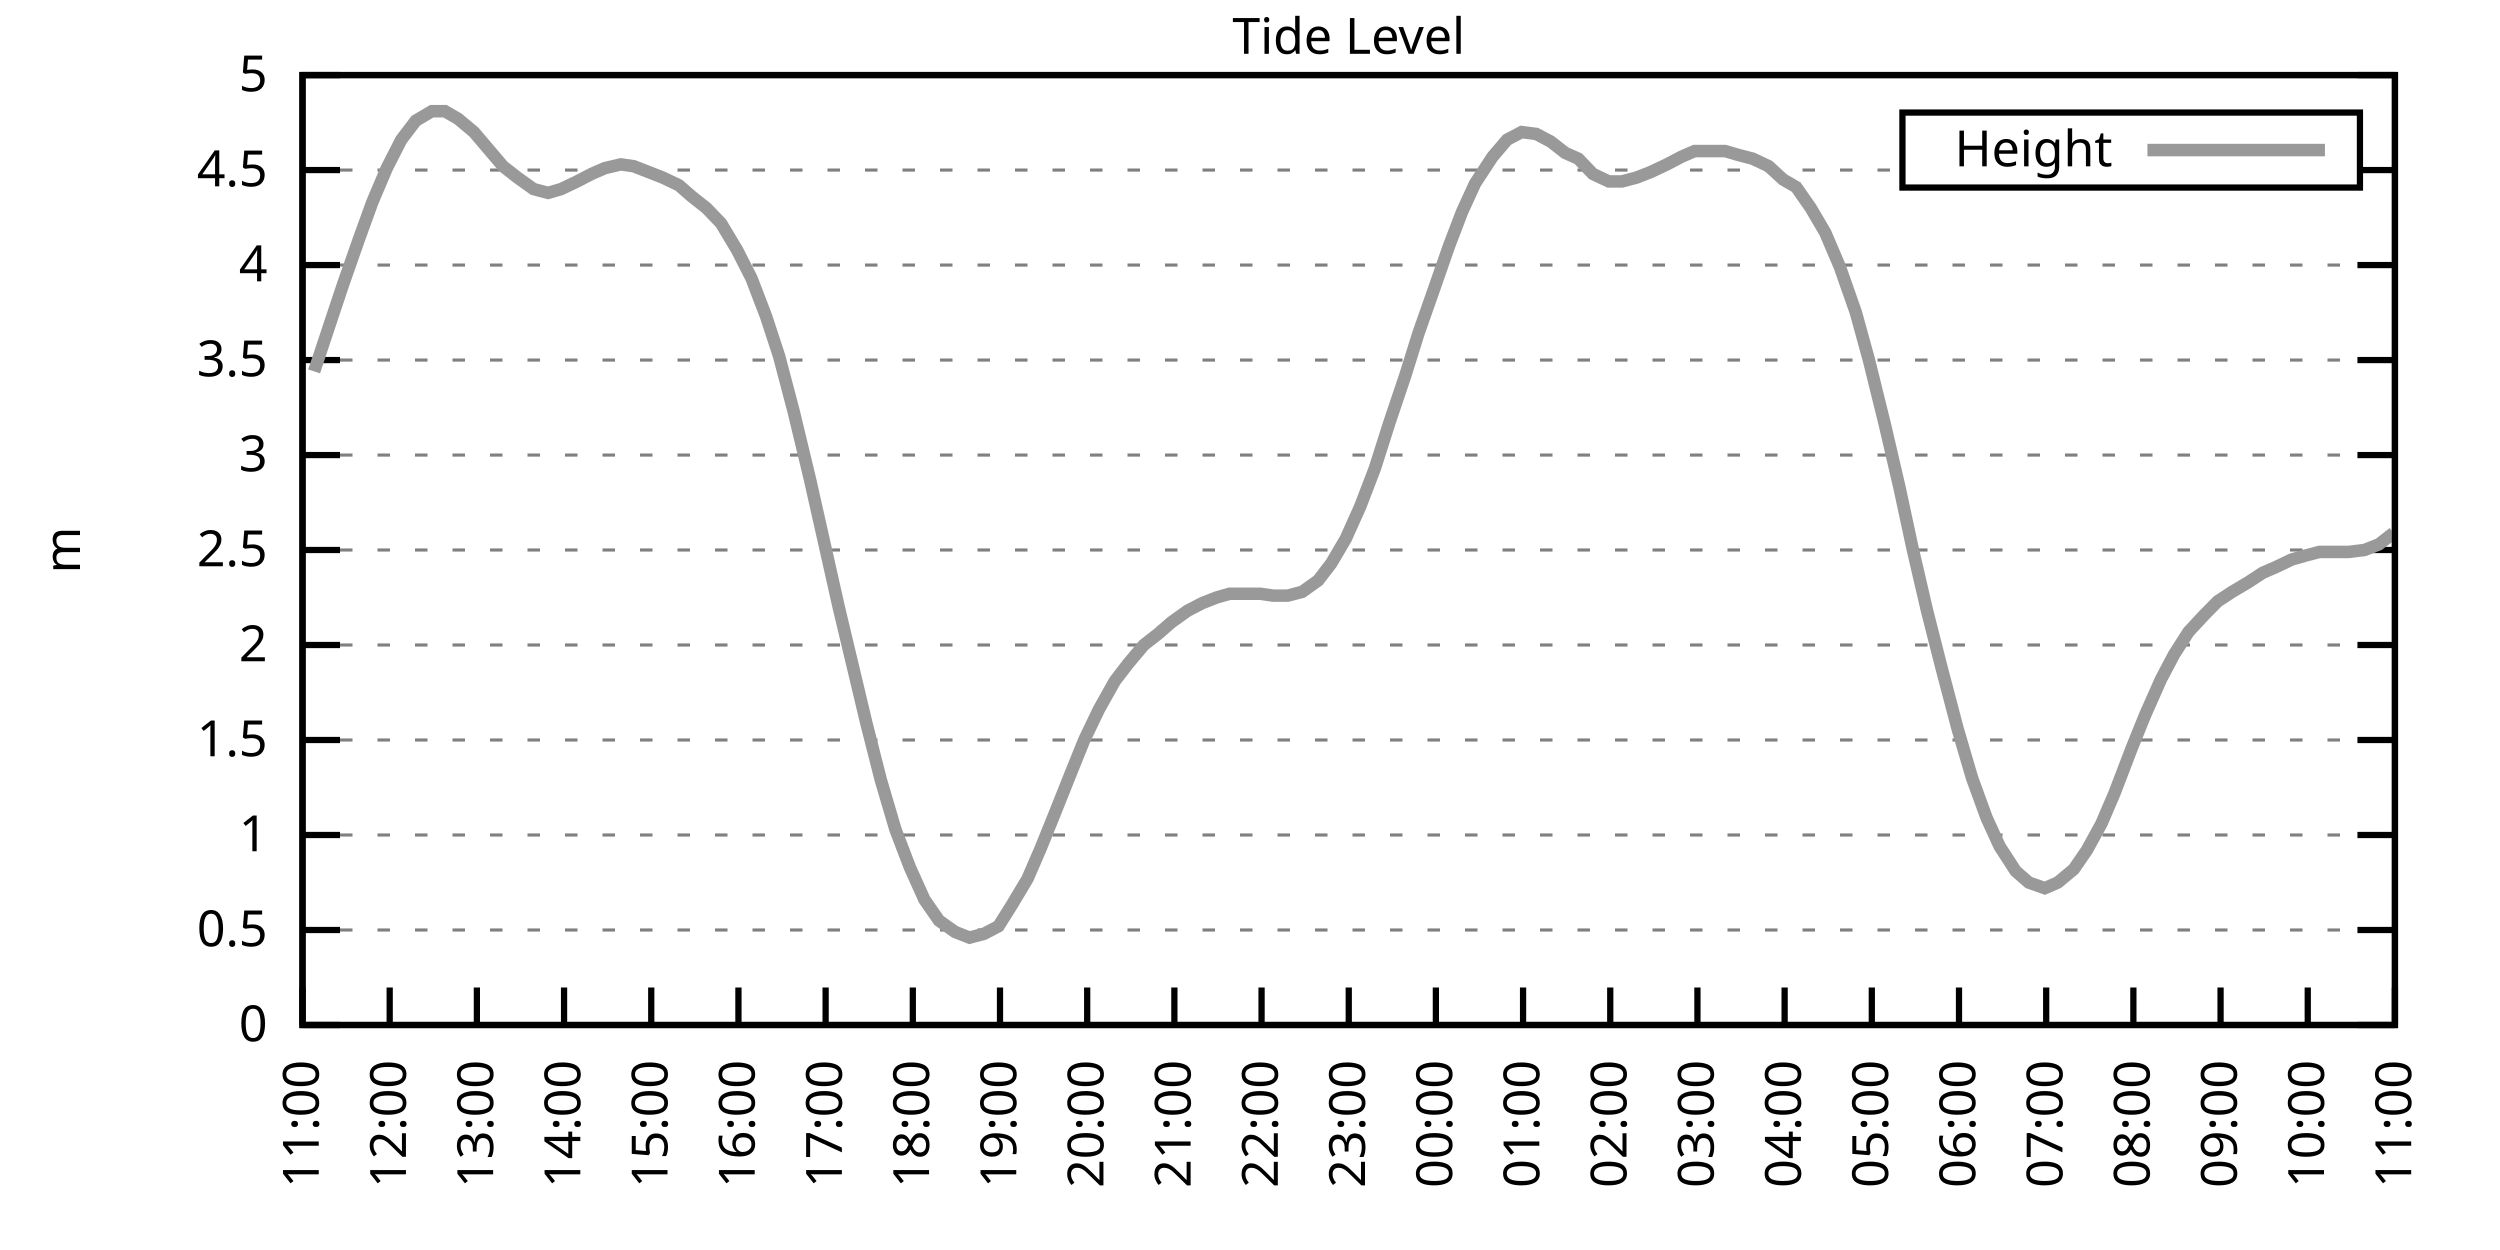
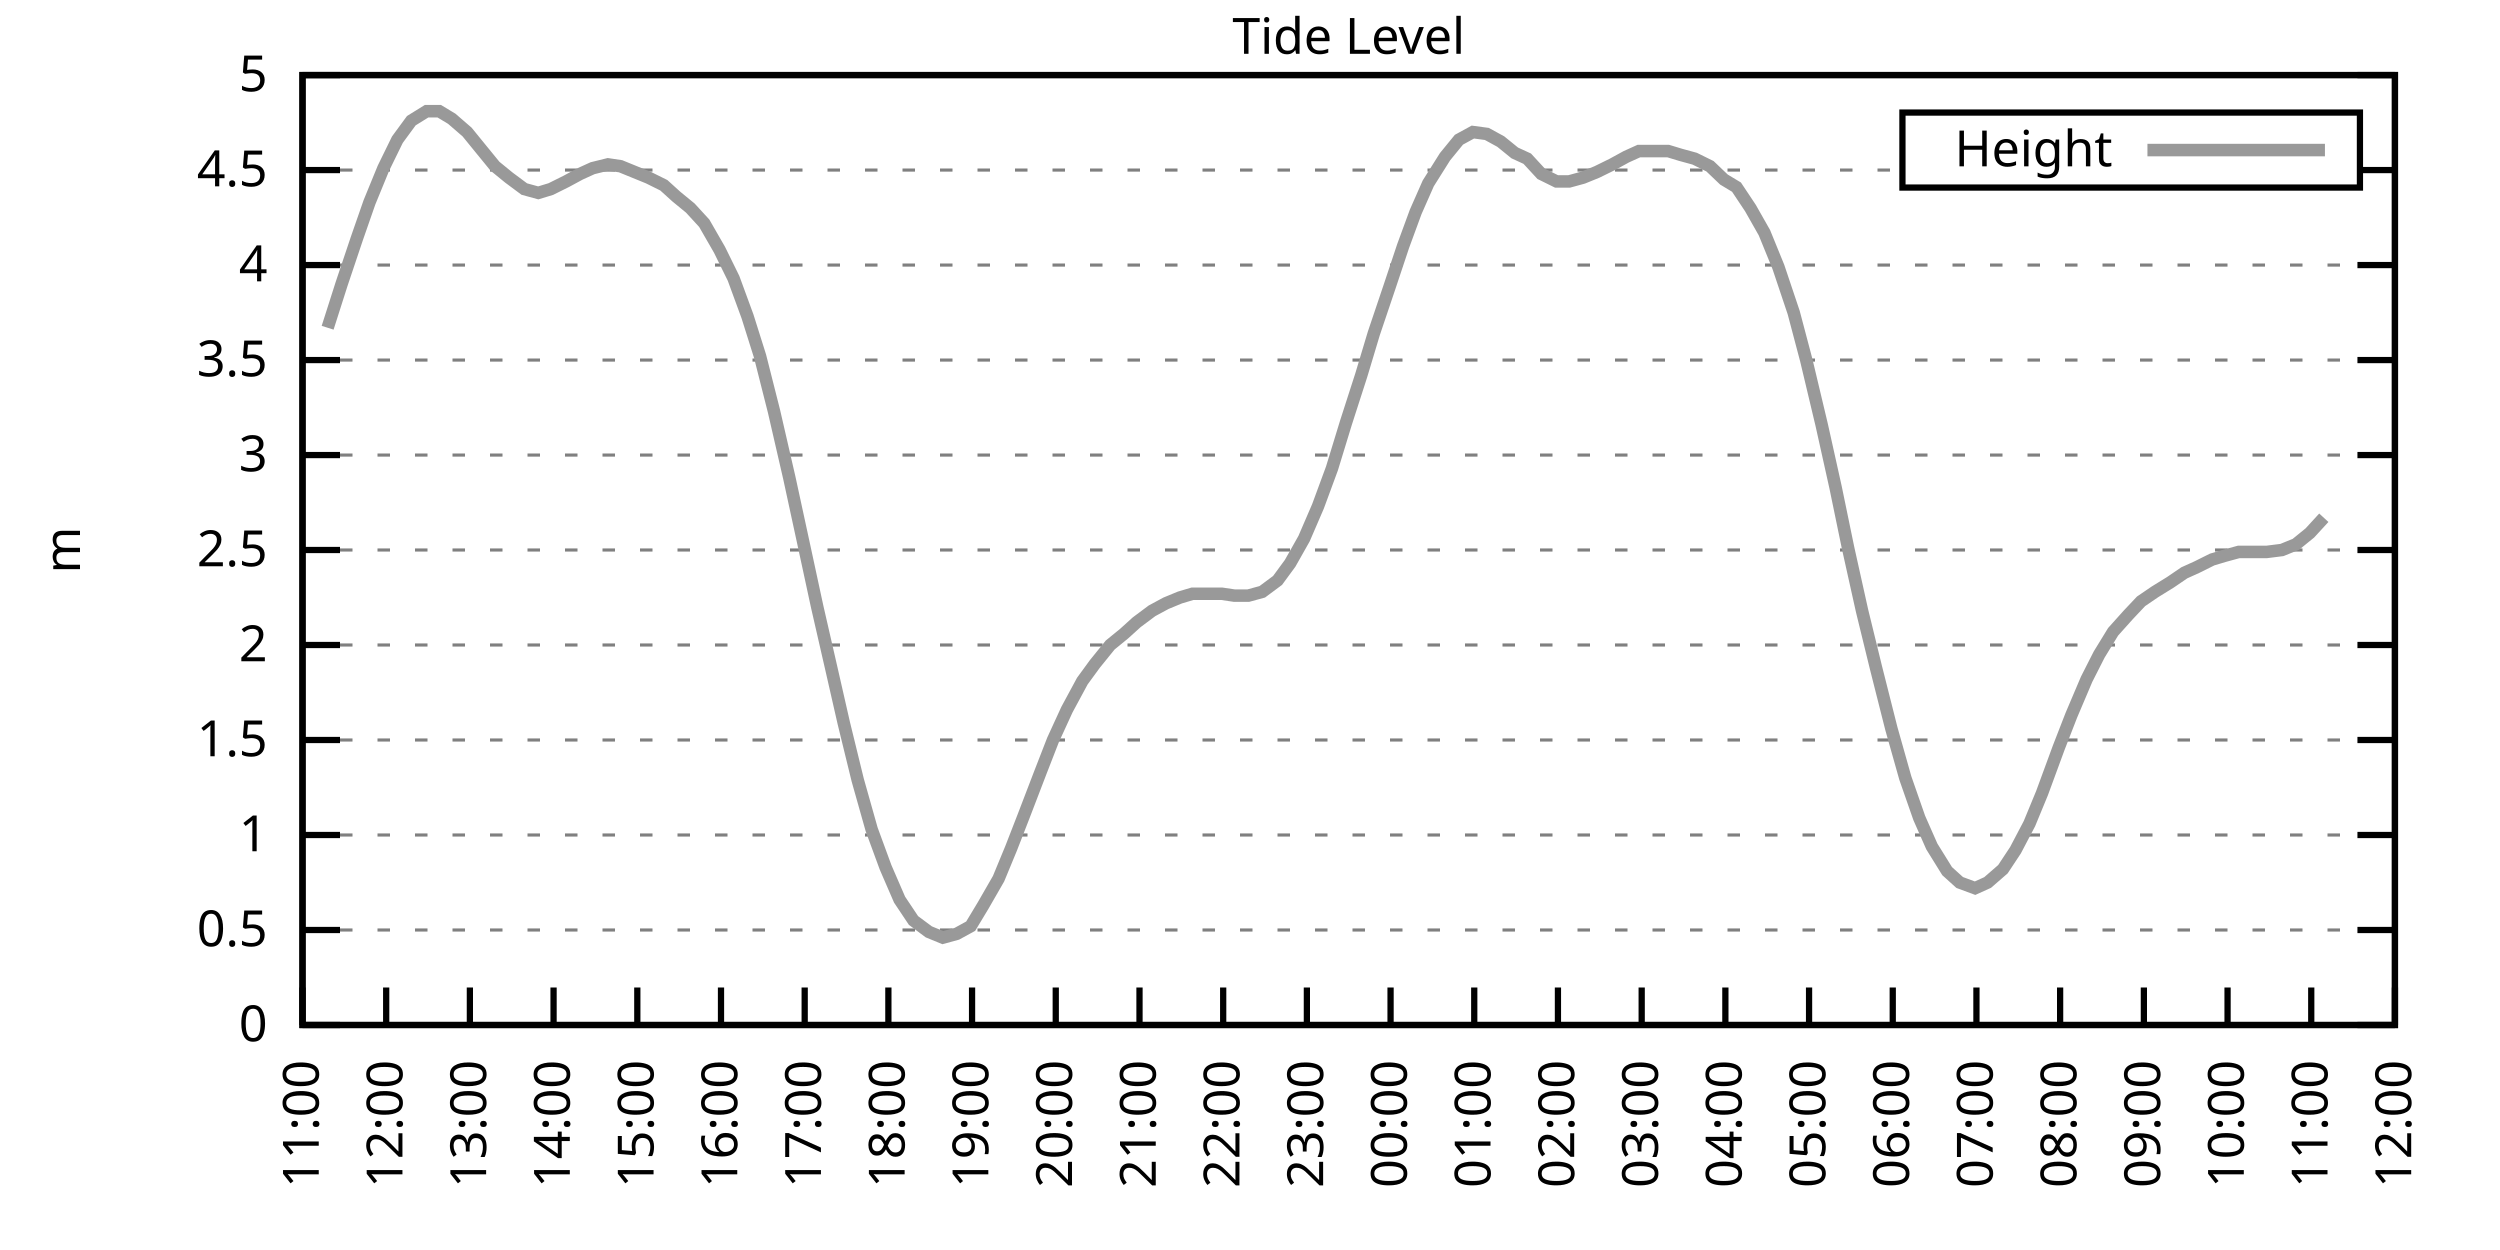
<svg xmlns="http://www.w3.org/2000/svg" xmlns:xlink="http://www.w3.org/1999/xlink" width="400" height="200" viewBox="0 0 400 200">
  <g id="gnuplot_canvas">
    <rect x="0" y="0" width="400" height="200" fill="none" />
    <defs>
      <circle id="gpDot" r="0.5" stroke-width="0.5" stroke="currentColor" />
      <path id="gpPt0" stroke-width="0.333" stroke="currentColor" d="M-1,0 h2 M0,-1 v2" />
      <path id="gpPt1" stroke-width="0.333" stroke="currentColor" d="M-1,-1 L1,1 M1,-1 L-1,1" />
      <path id="gpPt2" stroke-width="0.333" stroke="currentColor" d="M-1,0 L1,0 M0,-1 L0,1 M-1,-1 L1,1 M-1,1 L1,-1" />
      <rect id="gpPt3" stroke-width="0.333" stroke="currentColor" x="-1" y="-1" width="2" height="2" />
      <rect id="gpPt4" stroke-width="0.333" stroke="currentColor" fill="currentColor" x="-1" y="-1" width="2" height="2" />
      <circle id="gpPt5" stroke-width="0.333" stroke="currentColor" cx="0" cy="0" r="1" />
      <use xlink:href="#gpPt5" id="gpPt6" fill="currentColor" stroke="none" />
      <path id="gpPt7" stroke-width="0.333" stroke="currentColor" d="M0,-1.33 L-1.33,0.67 L1.33,0.67 z" />
      <use xlink:href="#gpPt7" id="gpPt8" fill="currentColor" stroke="none" />
      <use xlink:href="#gpPt7" id="gpPt9" stroke="currentColor" transform="rotate(180)" />
      <use xlink:href="#gpPt9" id="gpPt10" fill="currentColor" stroke="none" />
      <use xlink:href="#gpPt3" id="gpPt11" stroke="currentColor" transform="rotate(45)" />
      <use xlink:href="#gpPt11" id="gpPt12" fill="currentColor" stroke="none" />
      <path id="gpPt13" stroke-width="0.333" stroke="currentColor" d="M0,1.330 L1.265,0.411 L0.782,-1.067 L-0.782,-1.076 L-1.265,0.411 z" />
      <use xlink:href="#gpPt13" id="gpPt14" fill="currentColor" stroke="none" />
      <filter id="textbox" filterUnits="objectBoundingBox" x="0" y="0" height="1" width="1">
        <feFlood flood-color="white" flood-opacity="1" result="bgnd" />
        <feComposite in="SourceGraphic" in2="bgnd" operator="atop" />
      </filter>
      <filter id="greybox" filterUnits="objectBoundingBox" x="0" y="0" height="1" width="1">
        <feFlood flood-color="lightgrey" flood-opacity="1" result="grey" />
        <feComposite in="SourceGraphic" in2="grey" operator="atop" />
      </filter>
    </defs>
    <g fill="none" color="white" stroke="currentColor" stroke-width="1.00" stroke-linecap="butt" stroke-linejoin="miter">
</g>
    <g fill="none" color="black" stroke="currentColor" stroke-width="1.00" stroke-linecap="butt" stroke-linejoin="miter">
      <g stroke="none" shape-rendering="crispEdges">
        <polygon fill="rgb(255, 255, 255)" points="48.40,164.00 383.18,164.00 383.18,12.02 48.40,12.02 " />
      </g>
    </g>
    <g fill="none" color="black" stroke="currentColor" stroke-width="1.00" stroke-linecap="butt" stroke-linejoin="miter">
</g>
    <g fill="none" color="black" stroke="black" stroke-width="0.50" stroke-linecap="butt" stroke-linejoin="miter">
</g>
    <g fill="none" color="gray" stroke="currentColor" stroke-width="0.50" stroke-linecap="butt" stroke-linejoin="miter">
      <path stroke="gray" stroke-dasharray="2,4" class="gridline" d="M48.40,164.00 L383.19,164.00  " />
    </g>
    <g fill="none" color="gray" stroke="gray" stroke-width="1.00" stroke-linecap="butt" stroke-linejoin="miter">
</g>
    <g fill="none" color="black" stroke="currentColor" stroke-width="1.00" stroke-linecap="butt" stroke-linejoin="miter">
      <path stroke="black" d="M48.40,164.00 L54.40,164.00 M383.19,164.00 L377.19,164.00  " />
      <g transform="translate(42.80,166.60)" stroke="none" fill="black" font-family="Sans" font-size="8.00" text-anchor="end">
        <text>
          <tspan font-family="Sans"> 0</tspan>
        </text>
      </g>
    </g>
    <g fill="none" color="black" stroke="currentColor" stroke-width="1.00" stroke-linecap="butt" stroke-linejoin="miter">
</g>
    <g fill="none" color="black" stroke="black" stroke-width="0.50" stroke-linecap="butt" stroke-linejoin="miter">
</g>
    <g fill="none" color="gray" stroke="currentColor" stroke-width="0.50" stroke-linecap="butt" stroke-linejoin="miter">
      <path stroke="gray" stroke-dasharray="2,4" class="gridline" d="M48.40,148.80 L383.19,148.80  " />
    </g>
    <g fill="none" color="gray" stroke="gray" stroke-width="1.00" stroke-linecap="butt" stroke-linejoin="miter">
</g>
    <g fill="none" color="black" stroke="currentColor" stroke-width="1.00" stroke-linecap="butt" stroke-linejoin="miter">
      <path stroke="black" d="M48.40,148.80 L54.40,148.80 M383.19,148.80 L377.19,148.80  " />
      <g transform="translate(42.80,151.40)" stroke="none" fill="black" font-family="Sans" font-size="8.00" text-anchor="end">
        <text>
          <tspan font-family="Sans"> 0.5</tspan>
        </text>
      </g>
    </g>
    <g fill="none" color="black" stroke="currentColor" stroke-width="1.00" stroke-linecap="butt" stroke-linejoin="miter">
</g>
    <g fill="none" color="black" stroke="black" stroke-width="0.50" stroke-linecap="butt" stroke-linejoin="miter">
</g>
    <g fill="none" color="gray" stroke="currentColor" stroke-width="0.50" stroke-linecap="butt" stroke-linejoin="miter">
      <path stroke="gray" stroke-dasharray="2,4" class="gridline" d="M48.40,133.60 L383.19,133.60  " />
    </g>
    <g fill="none" color="gray" stroke="gray" stroke-width="1.00" stroke-linecap="butt" stroke-linejoin="miter">
</g>
    <g fill="none" color="black" stroke="currentColor" stroke-width="1.00" stroke-linecap="butt" stroke-linejoin="miter">
      <path stroke="black" d="M48.40,133.60 L54.40,133.60 M383.19,133.60 L377.19,133.60  " />
      <g transform="translate(42.80,136.20)" stroke="none" fill="black" font-family="Sans" font-size="8.00" text-anchor="end">
        <text>
          <tspan font-family="Sans"> 1</tspan>
        </text>
      </g>
    </g>
    <g fill="none" color="black" stroke="currentColor" stroke-width="1.00" stroke-linecap="butt" stroke-linejoin="miter">
</g>
    <g fill="none" color="black" stroke="black" stroke-width="0.50" stroke-linecap="butt" stroke-linejoin="miter">
</g>
    <g fill="none" color="gray" stroke="currentColor" stroke-width="0.50" stroke-linecap="butt" stroke-linejoin="miter">
      <path stroke="gray" stroke-dasharray="2,4" class="gridline" d="M48.40,118.40 L383.19,118.40  " />
    </g>
    <g fill="none" color="gray" stroke="gray" stroke-width="1.00" stroke-linecap="butt" stroke-linejoin="miter">
</g>
    <g fill="none" color="black" stroke="currentColor" stroke-width="1.00" stroke-linecap="butt" stroke-linejoin="miter">
      <path stroke="black" d="M48.40,118.40 L54.40,118.40 M383.19,118.40 L377.19,118.40  " />
      <g transform="translate(42.80,121.00)" stroke="none" fill="black" font-family="Sans" font-size="8.00" text-anchor="end">
        <text>
          <tspan font-family="Sans"> 1.5</tspan>
        </text>
      </g>
    </g>
    <g fill="none" color="black" stroke="currentColor" stroke-width="1.00" stroke-linecap="butt" stroke-linejoin="miter">
</g>
    <g fill="none" color="black" stroke="black" stroke-width="0.50" stroke-linecap="butt" stroke-linejoin="miter">
</g>
    <g fill="none" color="gray" stroke="currentColor" stroke-width="0.50" stroke-linecap="butt" stroke-linejoin="miter">
      <path stroke="gray" stroke-dasharray="2,4" class="gridline" d="M48.40,103.20 L383.19,103.20  " />
    </g>
    <g fill="none" color="gray" stroke="gray" stroke-width="1.00" stroke-linecap="butt" stroke-linejoin="miter">
</g>
    <g fill="none" color="black" stroke="currentColor" stroke-width="1.00" stroke-linecap="butt" stroke-linejoin="miter">
      <path stroke="black" d="M48.40,103.20 L54.40,103.20 M383.19,103.20 L377.19,103.20  " />
      <g transform="translate(42.80,105.80)" stroke="none" fill="black" font-family="Sans" font-size="8.00" text-anchor="end">
        <text>
          <tspan font-family="Sans"> 2</tspan>
        </text>
      </g>
    </g>
    <g fill="none" color="black" stroke="currentColor" stroke-width="1.00" stroke-linecap="butt" stroke-linejoin="miter">
</g>
    <g fill="none" color="black" stroke="black" stroke-width="0.50" stroke-linecap="butt" stroke-linejoin="miter">
</g>
    <g fill="none" color="gray" stroke="currentColor" stroke-width="0.50" stroke-linecap="butt" stroke-linejoin="miter">
      <path stroke="gray" stroke-dasharray="2,4" class="gridline" d="M48.40,88.00 L383.19,88.00  " />
    </g>
    <g fill="none" color="gray" stroke="gray" stroke-width="1.00" stroke-linecap="butt" stroke-linejoin="miter">
</g>
    <g fill="none" color="black" stroke="currentColor" stroke-width="1.00" stroke-linecap="butt" stroke-linejoin="miter">
      <path stroke="black" d="M48.40,88.00 L54.40,88.00 M383.19,88.00 L377.19,88.00  " />
      <g transform="translate(42.80,90.60)" stroke="none" fill="black" font-family="Sans" font-size="8.00" text-anchor="end">
        <text>
          <tspan font-family="Sans"> 2.5</tspan>
        </text>
      </g>
    </g>
    <g fill="none" color="black" stroke="currentColor" stroke-width="1.00" stroke-linecap="butt" stroke-linejoin="miter">
</g>
    <g fill="none" color="black" stroke="black" stroke-width="0.50" stroke-linecap="butt" stroke-linejoin="miter">
</g>
    <g fill="none" color="gray" stroke="currentColor" stroke-width="0.50" stroke-linecap="butt" stroke-linejoin="miter">
      <path stroke="gray" stroke-dasharray="2,4" class="gridline" d="M48.40,72.81 L383.19,72.81  " />
    </g>
    <g fill="none" color="gray" stroke="gray" stroke-width="1.00" stroke-linecap="butt" stroke-linejoin="miter">
</g>
    <g fill="none" color="black" stroke="currentColor" stroke-width="1.00" stroke-linecap="butt" stroke-linejoin="miter">
      <path stroke="black" d="M48.40,72.81 L54.40,72.81 M383.19,72.81 L377.19,72.81  " />
      <g transform="translate(42.80,75.41)" stroke="none" fill="black" font-family="Sans" font-size="8.00" text-anchor="end">
        <text>
          <tspan font-family="Sans"> 3</tspan>
        </text>
      </g>
    </g>
    <g fill="none" color="black" stroke="currentColor" stroke-width="1.00" stroke-linecap="butt" stroke-linejoin="miter">
</g>
    <g fill="none" color="black" stroke="black" stroke-width="0.50" stroke-linecap="butt" stroke-linejoin="miter">
</g>
    <g fill="none" color="gray" stroke="currentColor" stroke-width="0.50" stroke-linecap="butt" stroke-linejoin="miter">
      <path stroke="gray" stroke-dasharray="2,4" class="gridline" d="M48.40,57.61 L383.19,57.61  " />
    </g>
    <g fill="none" color="gray" stroke="gray" stroke-width="1.00" stroke-linecap="butt" stroke-linejoin="miter">
</g>
    <g fill="none" color="black" stroke="currentColor" stroke-width="1.00" stroke-linecap="butt" stroke-linejoin="miter">
      <path stroke="black" d="M48.40,57.61 L54.40,57.61 M383.19,57.61 L377.19,57.61  " />
      <g transform="translate(42.80,60.21)" stroke="none" fill="black" font-family="Sans" font-size="8.00" text-anchor="end">
        <text>
          <tspan font-family="Sans"> 3.5</tspan>
        </text>
      </g>
    </g>
    <g fill="none" color="black" stroke="currentColor" stroke-width="1.00" stroke-linecap="butt" stroke-linejoin="miter">
</g>
    <g fill="none" color="black" stroke="black" stroke-width="0.50" stroke-linecap="butt" stroke-linejoin="miter">
</g>
    <g fill="none" color="gray" stroke="currentColor" stroke-width="0.50" stroke-linecap="butt" stroke-linejoin="miter">
      <path stroke="gray" stroke-dasharray="2,4" class="gridline" d="M48.40,42.41 L383.19,42.41  " />
    </g>
    <g fill="none" color="gray" stroke="gray" stroke-width="1.00" stroke-linecap="butt" stroke-linejoin="miter">
</g>
    <g fill="none" color="black" stroke="currentColor" stroke-width="1.00" stroke-linecap="butt" stroke-linejoin="miter">
      <path stroke="black" d="M48.40,42.41 L54.40,42.41 M383.19,42.41 L377.19,42.41  " />
      <g transform="translate(42.80,45.01)" stroke="none" fill="black" font-family="Sans" font-size="8.00" text-anchor="end">
        <text>
          <tspan font-family="Sans"> 4</tspan>
        </text>
      </g>
    </g>
    <g fill="none" color="black" stroke="currentColor" stroke-width="1.00" stroke-linecap="butt" stroke-linejoin="miter">
</g>
    <g fill="none" color="black" stroke="black" stroke-width="0.50" stroke-linecap="butt" stroke-linejoin="miter">
</g>
    <g fill="none" color="gray" stroke="currentColor" stroke-width="0.50" stroke-linecap="butt" stroke-linejoin="miter">
      <path stroke="gray" stroke-dasharray="2,4" class="gridline" d="M48.40,27.21 L304.39,27.21 M377.59,27.21 L383.19,27.21  " />
    </g>
    <g fill="none" color="gray" stroke="gray" stroke-width="1.00" stroke-linecap="butt" stroke-linejoin="miter">
</g>
    <g fill="none" color="black" stroke="currentColor" stroke-width="1.00" stroke-linecap="butt" stroke-linejoin="miter">
      <path stroke="black" d="M48.40,27.21 L54.40,27.21 M383.19,27.21 L377.19,27.21  " />
      <g transform="translate(42.80,29.81)" stroke="none" fill="black" font-family="Sans" font-size="8.00" text-anchor="end">
        <text>
          <tspan font-family="Sans"> 4.5</tspan>
        </text>
      </g>
    </g>
    <g fill="none" color="black" stroke="currentColor" stroke-width="1.00" stroke-linecap="butt" stroke-linejoin="miter">
</g>
    <g fill="none" color="black" stroke="black" stroke-width="0.50" stroke-linecap="butt" stroke-linejoin="miter">
</g>
    <g fill="none" color="gray" stroke="currentColor" stroke-width="0.50" stroke-linecap="butt" stroke-linejoin="miter">
      <path stroke="gray" stroke-dasharray="2,4" class="gridline" d="M48.40,12.01 L383.19,12.01  " />
    </g>
    <g fill="none" color="gray" stroke="gray" stroke-width="1.00" stroke-linecap="butt" stroke-linejoin="miter">
</g>
    <g fill="none" color="black" stroke="currentColor" stroke-width="1.00" stroke-linecap="butt" stroke-linejoin="miter">
      <path stroke="black" d="M48.40,12.01 L54.40,12.01 M383.19,12.01 L377.19,12.01  " />
      <g transform="translate(42.80,14.61)" stroke="none" fill="black" font-family="Sans" font-size="8.00" text-anchor="end">
        <text>
          <tspan font-family="Sans"> 5</tspan>
        </text>
      </g>
    </g>
    <g fill="none" color="black" stroke="currentColor" stroke-width="1.00" stroke-linecap="butt" stroke-linejoin="miter">
      <path stroke="black" d="M48.40,164.00 L48.40,158.00  " />
      <g transform="translate(51.00,169.60) rotate(270.00)" stroke="none" fill="black" font-family="Sans" font-size="8.00" text-anchor="end">
        <text>
          <tspan font-family="Sans">11:00</tspan>
        </text>
      </g>
    </g>
    <g fill="none" color="black" stroke="currentColor" stroke-width="1.00" stroke-linecap="butt" stroke-linejoin="miter">
-       <path stroke="black" d="M62.35,164.00 L62.35,158.00  " />
-       <g transform="translate(64.95,169.60) rotate(270.00)" stroke="none" fill="black" font-family="Sans" font-size="8.00" text-anchor="end">
+       <path stroke="black" d="M61.79,164.00 L61.79,158.00  " />
+       <g transform="translate(64.39,169.60) rotate(270.00)" stroke="none" fill="black" font-family="Sans" font-size="8.00" text-anchor="end">
        <text>
          <tspan font-family="Sans">12:00</tspan>
        </text>
      </g>
    </g>
    <g fill="none" color="black" stroke="currentColor" stroke-width="1.00" stroke-linecap="butt" stroke-linejoin="miter">
-       <path stroke="black" d="M76.30,164.00 L76.30,158.00  " />
-       <g transform="translate(78.90,169.60) rotate(270.00)" stroke="none" fill="black" font-family="Sans" font-size="8.00" text-anchor="end">
+       <path stroke="black" d="M75.18,164.00 L75.18,158.00  " />
+       <g transform="translate(77.78,169.60) rotate(270.00)" stroke="none" fill="black" font-family="Sans" font-size="8.00" text-anchor="end">
        <text>
          <tspan font-family="Sans">13:00</tspan>
        </text>
      </g>
    </g>
    <g fill="none" color="black" stroke="currentColor" stroke-width="1.00" stroke-linecap="butt" stroke-linejoin="miter">
-       <path stroke="black" d="M90.25,164.00 L90.25,158.00  " />
-       <g transform="translate(92.85,169.60) rotate(270.00)" stroke="none" fill="black" font-family="Sans" font-size="8.00" text-anchor="end">
+       <path stroke="black" d="M88.57,164.00 L88.57,158.00  " />
+       <g transform="translate(91.17,169.60) rotate(270.00)" stroke="none" fill="black" font-family="Sans" font-size="8.00" text-anchor="end">
        <text>
          <tspan font-family="Sans">14:00</tspan>
        </text>
      </g>
    </g>
    <g fill="none" color="black" stroke="currentColor" stroke-width="1.00" stroke-linecap="butt" stroke-linejoin="miter">
-       <path stroke="black" d="M104.20,164.00 L104.20,158.00  " />
-       <g transform="translate(106.80,169.60) rotate(270.00)" stroke="none" fill="black" font-family="Sans" font-size="8.00" text-anchor="end">
+       <path stroke="black" d="M101.97,164.00 L101.97,158.00  " />
+       <g transform="translate(104.57,169.60) rotate(270.00)" stroke="none" fill="black" font-family="Sans" font-size="8.00" text-anchor="end">
        <text>
          <tspan font-family="Sans">15:00</tspan>
        </text>
      </g>
    </g>
    <g fill="none" color="black" stroke="currentColor" stroke-width="1.00" stroke-linecap="butt" stroke-linejoin="miter">
-       <path stroke="black" d="M118.15,164.00 L118.15,158.00  " />
-       <g transform="translate(120.75,169.60) rotate(270.00)" stroke="none" fill="black" font-family="Sans" font-size="8.00" text-anchor="end">
+       <path stroke="black" d="M115.36,164.00 L115.36,158.00  " />
+       <g transform="translate(117.96,169.60) rotate(270.00)" stroke="none" fill="black" font-family="Sans" font-size="8.00" text-anchor="end">
        <text>
          <tspan font-family="Sans">16:00</tspan>
        </text>
      </g>
    </g>
    <g fill="none" color="black" stroke="currentColor" stroke-width="1.00" stroke-linecap="butt" stroke-linejoin="miter">
-       <path stroke="black" d="M132.10,164.00 L132.10,158.00  " />
-       <g transform="translate(134.70,169.60) rotate(270.00)" stroke="none" fill="black" font-family="Sans" font-size="8.00" text-anchor="end">
+       <path stroke="black" d="M128.75,164.00 L128.75,158.00  " />
+       <g transform="translate(131.35,169.60) rotate(270.00)" stroke="none" fill="black" font-family="Sans" font-size="8.00" text-anchor="end">
        <text>
          <tspan font-family="Sans">17:00</tspan>
        </text>
      </g>
    </g>
    <g fill="none" color="black" stroke="currentColor" stroke-width="1.00" stroke-linecap="butt" stroke-linejoin="miter">
-       <path stroke="black" d="M146.05,164.00 L146.05,158.00  " />
-       <g transform="translate(148.65,169.60) rotate(270.00)" stroke="none" fill="black" font-family="Sans" font-size="8.00" text-anchor="end">
+       <path stroke="black" d="M142.14,164.00 L142.14,158.00  " />
+       <g transform="translate(144.74,169.60) rotate(270.00)" stroke="none" fill="black" font-family="Sans" font-size="8.00" text-anchor="end">
        <text>
          <tspan font-family="Sans">18:00</tspan>
        </text>
      </g>
    </g>
    <g fill="none" color="black" stroke="currentColor" stroke-width="1.00" stroke-linecap="butt" stroke-linejoin="miter">
-       <path stroke="black" d="M160.00,164.00 L160.00,158.00  " />
-       <g transform="translate(162.60,169.60) rotate(270.00)" stroke="none" fill="black" font-family="Sans" font-size="8.00" text-anchor="end">
+       <path stroke="black" d="M155.53,164.00 L155.53,158.00  " />
+       <g transform="translate(158.13,169.60) rotate(270.00)" stroke="none" fill="black" font-family="Sans" font-size="8.00" text-anchor="end">
        <text>
          <tspan font-family="Sans">19:00</tspan>
        </text>
      </g>
    </g>
    <g fill="none" color="black" stroke="currentColor" stroke-width="1.00" stroke-linecap="butt" stroke-linejoin="miter">
-       <path stroke="black" d="M173.95,164.00 L173.95,158.00  " />
-       <g transform="translate(176.55,169.60) rotate(270.00)" stroke="none" fill="black" font-family="Sans" font-size="8.00" text-anchor="end">
+       <path stroke="black" d="M168.92,164.00 L168.92,158.00  " />
+       <g transform="translate(171.52,169.60) rotate(270.00)" stroke="none" fill="black" font-family="Sans" font-size="8.00" text-anchor="end">
        <text>
          <tspan font-family="Sans">20:00</tspan>
        </text>
      </g>
    </g>
    <g fill="none" color="black" stroke="currentColor" stroke-width="1.00" stroke-linecap="butt" stroke-linejoin="miter">
-       <path stroke="black" d="M187.90,164.00 L187.90,158.00  " />
-       <g transform="translate(190.50,169.60) rotate(270.00)" stroke="none" fill="black" font-family="Sans" font-size="8.00" text-anchor="end">
+       <path stroke="black" d="M182.32,164.00 L182.32,158.00  " />
+       <g transform="translate(184.92,169.60) rotate(270.00)" stroke="none" fill="black" font-family="Sans" font-size="8.00" text-anchor="end">
        <text>
          <tspan font-family="Sans">21:00</tspan>
        </text>
      </g>
    </g>
    <g fill="none" color="black" stroke="currentColor" stroke-width="1.00" stroke-linecap="butt" stroke-linejoin="miter">
-       <path stroke="black" d="M201.85,164.00 L201.85,158.00  " />
-       <g transform="translate(204.45,169.60) rotate(270.00)" stroke="none" fill="black" font-family="Sans" font-size="8.00" text-anchor="end">
+       <path stroke="black" d="M195.71,164.00 L195.71,158.00  " />
+       <g transform="translate(198.31,169.60) rotate(270.00)" stroke="none" fill="black" font-family="Sans" font-size="8.00" text-anchor="end">
        <text>
          <tspan font-family="Sans">22:00</tspan>
        </text>
      </g>
    </g>
    <g fill="none" color="black" stroke="currentColor" stroke-width="1.00" stroke-linecap="butt" stroke-linejoin="miter">
-       <path stroke="black" d="M215.80,164.00 L215.80,158.00  " />
-       <g transform="translate(218.40,169.60) rotate(270.00)" stroke="none" fill="black" font-family="Sans" font-size="8.00" text-anchor="end">
+       <path stroke="black" d="M209.10,164.00 L209.10,158.00  " />
+       <g transform="translate(211.70,169.60) rotate(270.00)" stroke="none" fill="black" font-family="Sans" font-size="8.00" text-anchor="end">
        <text>
          <tspan font-family="Sans">23:00</tspan>
        </text>
      </g>
    </g>
    <g fill="none" color="black" stroke="currentColor" stroke-width="1.00" stroke-linecap="butt" stroke-linejoin="miter">
-       <path stroke="black" d="M229.74,164.00 L229.74,158.00  " />
-       <g transform="translate(232.34,169.60) rotate(270.00)" stroke="none" fill="black" font-family="Sans" font-size="8.00" text-anchor="end">
+       <path stroke="black" d="M222.49,164.00 L222.49,158.00  " />
+       <g transform="translate(225.09,169.60) rotate(270.00)" stroke="none" fill="black" font-family="Sans" font-size="8.00" text-anchor="end">
        <text>
          <tspan font-family="Sans">00:00</tspan>
        </text>
      </g>
    </g>
    <g fill="none" color="black" stroke="currentColor" stroke-width="1.00" stroke-linecap="butt" stroke-linejoin="miter">
-       <path stroke="black" d="M243.69,164.00 L243.69,158.00  " />
-       <g transform="translate(246.29,169.60) rotate(270.00)" stroke="none" fill="black" font-family="Sans" font-size="8.00" text-anchor="end">
+       <path stroke="black" d="M235.88,164.00 L235.88,158.00  " />
+       <g transform="translate(238.48,169.60) rotate(270.00)" stroke="none" fill="black" font-family="Sans" font-size="8.00" text-anchor="end">
        <text>
          <tspan font-family="Sans">01:00</tspan>
        </text>
      </g>
    </g>
    <g fill="none" color="black" stroke="currentColor" stroke-width="1.00" stroke-linecap="butt" stroke-linejoin="miter">
-       <path stroke="black" d="M257.64,164.00 L257.64,158.00  " />
-       <g transform="translate(260.24,169.60) rotate(270.00)" stroke="none" fill="black" font-family="Sans" font-size="8.00" text-anchor="end">
+       <path stroke="black" d="M249.27,164.00 L249.27,158.00  " />
+       <g transform="translate(251.87,169.60) rotate(270.00)" stroke="none" fill="black" font-family="Sans" font-size="8.00" text-anchor="end">
        <text>
          <tspan font-family="Sans">02:00</tspan>
        </text>
      </g>
    </g>
    <g fill="none" color="black" stroke="currentColor" stroke-width="1.00" stroke-linecap="butt" stroke-linejoin="miter">
-       <path stroke="black" d="M271.59,164.00 L271.59,158.00  " />
-       <g transform="translate(274.19,169.60) rotate(270.00)" stroke="none" fill="black" font-family="Sans" font-size="8.00" text-anchor="end">
+       <path stroke="black" d="M262.67,164.00 L262.67,158.00  " />
+       <g transform="translate(265.27,169.60) rotate(270.00)" stroke="none" fill="black" font-family="Sans" font-size="8.00" text-anchor="end">
        <text>
          <tspan font-family="Sans">03:00</tspan>
        </text>
      </g>
    </g>
    <g fill="none" color="black" stroke="currentColor" stroke-width="1.00" stroke-linecap="butt" stroke-linejoin="miter">
-       <path stroke="black" d="M285.54,164.00 L285.54,158.00  " />
-       <g transform="translate(288.14,169.60) rotate(270.00)" stroke="none" fill="black" font-family="Sans" font-size="8.00" text-anchor="end">
+       <path stroke="black" d="M276.06,164.00 L276.06,158.00  " />
+       <g transform="translate(278.66,169.60) rotate(270.00)" stroke="none" fill="black" font-family="Sans" font-size="8.00" text-anchor="end">
        <text>
          <tspan font-family="Sans">04:00</tspan>
        </text>
      </g>
    </g>
    <g fill="none" color="black" stroke="currentColor" stroke-width="1.00" stroke-linecap="butt" stroke-linejoin="miter">
-       <path stroke="black" d="M299.49,164.00 L299.49,158.00  " />
-       <g transform="translate(302.09,169.60) rotate(270.00)" stroke="none" fill="black" font-family="Sans" font-size="8.00" text-anchor="end">
+       <path stroke="black" d="M289.45,164.00 L289.45,158.00  " />
+       <g transform="translate(292.05,169.60) rotate(270.00)" stroke="none" fill="black" font-family="Sans" font-size="8.00" text-anchor="end">
        <text>
          <tspan font-family="Sans">05:00</tspan>
        </text>
      </g>
    </g>
    <g fill="none" color="black" stroke="currentColor" stroke-width="1.00" stroke-linecap="butt" stroke-linejoin="miter">
-       <path stroke="black" d="M313.44,164.00 L313.44,158.00  " />
-       <g transform="translate(316.04,169.60) rotate(270.00)" stroke="none" fill="black" font-family="Sans" font-size="8.00" text-anchor="end">
+       <path stroke="black" d="M302.84,164.00 L302.84,158.00  " />
+       <g transform="translate(305.44,169.60) rotate(270.00)" stroke="none" fill="black" font-family="Sans" font-size="8.00" text-anchor="end">
        <text>
          <tspan font-family="Sans">06:00</tspan>
        </text>
      </g>
    </g>
    <g fill="none" color="black" stroke="currentColor" stroke-width="1.00" stroke-linecap="butt" stroke-linejoin="miter">
-       <path stroke="black" d="M327.39,164.00 L327.39,158.00  " />
-       <g transform="translate(329.99,169.60) rotate(270.00)" stroke="none" fill="black" font-family="Sans" font-size="8.00" text-anchor="end">
+       <path stroke="black" d="M316.23,164.00 L316.23,158.00  " />
+       <g transform="translate(318.83,169.60) rotate(270.00)" stroke="none" fill="black" font-family="Sans" font-size="8.00" text-anchor="end">
        <text>
          <tspan font-family="Sans">07:00</tspan>
        </text>
      </g>
    </g>
    <g fill="none" color="black" stroke="currentColor" stroke-width="1.00" stroke-linecap="butt" stroke-linejoin="miter">
-       <path stroke="black" d="M341.34,164.00 L341.34,158.00  " />
-       <g transform="translate(343.94,169.60) rotate(270.00)" stroke="none" fill="black" font-family="Sans" font-size="8.00" text-anchor="end">
+       <path stroke="black" d="M329.62,164.00 L329.62,158.00  " />
+       <g transform="translate(332.22,169.60) rotate(270.00)" stroke="none" fill="black" font-family="Sans" font-size="8.00" text-anchor="end">
        <text>
          <tspan font-family="Sans">08:00</tspan>
        </text>
      </g>
    </g>
    <g fill="none" color="black" stroke="currentColor" stroke-width="1.00" stroke-linecap="butt" stroke-linejoin="miter">
-       <path stroke="black" d="M355.29,164.00 L355.29,158.00  " />
-       <g transform="translate(357.89,169.60) rotate(270.00)" stroke="none" fill="black" font-family="Sans" font-size="8.00" text-anchor="end">
+       <path stroke="black" d="M343.02,164.00 L343.02,158.00  " />
+       <g transform="translate(345.62,169.60) rotate(270.00)" stroke="none" fill="black" font-family="Sans" font-size="8.00" text-anchor="end">
        <text>
          <tspan font-family="Sans">09:00</tspan>
        </text>
      </g>
    </g>
    <g fill="none" color="black" stroke="currentColor" stroke-width="1.00" stroke-linecap="butt" stroke-linejoin="miter">
-       <path stroke="black" d="M369.24,164.00 L369.24,158.00  " />
-       <g transform="translate(371.84,169.60) rotate(270.00)" stroke="none" fill="black" font-family="Sans" font-size="8.00" text-anchor="end">
+       <path stroke="black" d="M356.41,164.00 L356.41,158.00  " />
+       <g transform="translate(359.01,169.60) rotate(270.00)" stroke="none" fill="black" font-family="Sans" font-size="8.00" text-anchor="end">
        <text>
          <tspan font-family="Sans">10:00</tspan>
+         </text>
+       </g>
+     </g>
+     <g fill="none" color="black" stroke="currentColor" stroke-width="1.00" stroke-linecap="butt" stroke-linejoin="miter">
+       <path stroke="black" d="M369.80,164.00 L369.80,158.00  " />
+       <g transform="translate(372.40,169.60) rotate(270.00)" stroke="none" fill="black" font-family="Sans" font-size="8.00" text-anchor="end">
+         <text>
+           <tspan font-family="Sans">11:00</tspan>
        </text>
      </g>
    </g>
    <g fill="none" color="black" stroke="currentColor" stroke-width="1.00" stroke-linecap="butt" stroke-linejoin="miter">
      <path stroke="black" d="M383.19,164.00 L383.19,158.00  " />
      <g transform="translate(385.79,169.60) rotate(270.00)" stroke="none" fill="black" font-family="Sans" font-size="8.00" text-anchor="end">
        <text>
-           <tspan font-family="Sans">11:00</tspan>
+           <tspan font-family="Sans">12:00</tspan>
        </text>
      </g>
    </g>
    <g fill="none" color="black" stroke="currentColor" stroke-width="1.00" stroke-linecap="butt" stroke-linejoin="miter">
</g>
    <g fill="none" color="black" stroke="currentColor" stroke-width="1.00" stroke-linecap="butt" stroke-linejoin="miter">
      <path stroke="black" d="M48.40,12.01 L48.40,164.00 L383.19,164.00 L383.19,12.01 L48.40,12.01 Z  " />
    </g>
    <g fill="none" color="black" stroke="currentColor" stroke-width="1.00" stroke-linecap="butt" stroke-linejoin="miter">
</g>
    <g fill="none" color="black" stroke="currentColor" stroke-width="1.00" stroke-linecap="butt" stroke-linejoin="miter">
      <path stroke="black" d="M304.39,30.01 L304.39,18.01 L377.59,18.01 L377.59,30.01 L304.39,30.01 Z  " />
    </g>
    <g id="Tide_level_plot_1">
      <g fill="none" color="white" stroke="black" stroke-width="2.00" stroke-linecap="butt" stroke-linejoin="miter">
</g>
      <g fill="none" color="black" stroke="currentColor" stroke-width="2.00" stroke-linecap="butt" stroke-linejoin="miter">
        <g transform="translate(337.99,26.61)" stroke="none" fill="black" font-family="Sans" font-size="8.00" text-anchor="end">
          <text>
            <tspan font-family="Sans">Height</tspan>
          </text>
        </g>
      </g>
      <g fill="none" color="black" stroke="currentColor" stroke-width="2.00" stroke-linecap="butt" stroke-linejoin="miter">
-         <path stroke="rgb(153, 153, 153)" d="M343.59,24.01 L371.99,24.01 M50.26,59.43 L52.58,52.44 L54.91,45.45 L57.47,38.15 L59.56,32.38 L61.88,26.91   L64.21,22.35 L66.53,19.31 L69.09,17.79 L71.18,17.79 L73.28,19.00 L75.83,21.13 L78.16,23.87 L80.48,26.60   L82.81,28.42 L85.37,30.25 L87.69,30.86 L89.78,30.25 L92.34,29.03 L94.67,27.82 L96.76,26.91 L99.32,26.30   L101.41,26.60 L103.73,27.51 L106.06,28.42 L108.62,29.64 L110.71,31.46 L113.03,33.29 L115.36,35.72 L117.92,39.98   L120.24,44.54 L122.57,50.62 L124.66,57.00 L126.98,65.81 L129.54,76.45 L131.87,86.79 L134.19,97.12 L136.51,106.85   L138.61,115.67 L140.93,124.79 L143.26,132.69 L145.58,138.77 L147.91,143.94 L150.23,147.28 L152.79,149.10 L155.11,150.02   L157.44,149.41 L159.76,148.19 L161.86,144.85 L164.41,140.59 L166.51,135.73 L168.60,130.56 L171.39,123.57 L173.48,118.40   L175.81,113.54 L178.36,108.98 L180.46,106.24 L183.01,103.20 L185.34,101.38 L187.43,99.56 L189.99,97.73 L192.31,96.52   L194.64,95.60 L196.73,95.00 L199.29,95.00 L201.61,95.00 L203.71,95.30 L206.03,95.30 L208.36,94.69 L210.91,92.87   L213.01,90.13 L215.33,86.18 L217.65,81.01 L219.98,74.93 L222.30,67.64 L224.86,60.04 L226.95,53.35 L229.51,46.06   L231.84,39.37 L233.93,33.90 L236.02,29.34 L238.81,25.08 L241.14,22.35 L243.46,21.13 L245.79,21.43 L248.11,22.65   L250.44,24.47 L252.53,25.39 L254.85,27.82 L257.41,29.03 L259.50,29.03 L261.83,28.42 L264.15,27.51 L266.71,26.30   L269.04,25.08 L271.13,24.17 L273.69,24.17 L276.01,24.17 L278.10,24.78 L280.43,25.39 L282.99,26.60 L285.31,28.73   L287.40,29.94 L289.73,33.29 L292.05,37.24 L294.38,42.71 L296.94,50.01 L299.03,57.61 L301.58,67.94 L303.91,77.97   L306.00,87.70 L308.33,97.73 L310.65,106.85 L313.21,116.58 L315.53,124.48 L317.86,130.87 L319.95,135.43 L322.51,139.38   L324.60,141.20 L327.16,142.11 L329.25,141.20 L331.81,139.07 L333.90,136.03 L336.23,131.78 L338.32,126.91 L341.11,119.62   L343.20,114.45 L345.76,108.68 L347.85,104.72 L350.18,101.08 L352.73,98.34 L354.83,96.21 L357.15,94.69 L359.71,93.17   L362.03,91.65 L364.13,90.74 L366.68,89.52 L368.78,88.92 L371.10,88.31 L373.43,88.31 L375.75,88.31 L378.31,88.00   L380.63,87.09 L382.96,85.27  " />
+         <path stroke="rgb(153, 153, 153)" d="M343.59,24.01 L371.99,24.01 M52.42,52.44 L54.65,45.45 L57.10,38.15 L59.11,32.38 L61.35,26.91 L63.58,22.35   L65.81,19.31 L68.26,17.79 L70.27,17.79 L72.28,19.00 L74.74,21.13 L76.97,23.87 L79.20,26.60 L81.43,28.42   L83.89,30.25 L86.12,30.86 L88.13,30.25 L90.58,29.03 L92.82,27.82 L94.82,26.91 L97.28,26.30 L99.29,26.60   L101.52,27.51 L103.75,28.42 L106.21,29.64 L108.22,31.46 L110.45,33.29 L112.68,35.72 L115.13,39.98 L117.37,44.54   L119.60,50.62 L121.61,57.00 L123.84,65.81 L126.29,76.45 L128.53,86.79 L130.76,97.12 L132.99,106.85 L135.00,115.67   L137.23,124.79 L139.46,132.69 L141.69,138.77 L143.93,143.94 L146.16,147.28 L148.61,149.10 L150.85,150.02 L153.08,149.41   L155.31,148.19 L157.32,144.85 L159.77,140.59 L161.78,135.73 L163.79,130.56 L166.47,123.57 L168.48,118.40 L170.71,113.54   L173.17,108.98 L175.17,106.24 L177.63,103.20 L179.86,101.38 L181.87,99.56 L184.32,97.73 L186.56,96.52 L188.79,95.60   L190.80,95.00 L193.25,95.00 L195.48,95.00 L197.49,95.30 L199.73,95.30 L201.96,94.69 L204.41,92.87 L206.42,90.13   L208.65,86.18 L210.88,81.01 L213.12,74.93 L215.35,67.64 L217.80,60.04 L219.81,53.35 L222.27,46.06 L224.50,39.37   L226.51,33.90 L228.52,29.34 L231.20,25.08 L233.43,22.35 L235.66,21.13 L237.89,21.43 L240.12,22.65 L242.36,24.47   L244.36,25.39 L246.60,27.82 L249.05,29.03 L251.06,29.03 L253.29,28.42 L255.52,27.51 L257.98,26.30 L260.21,25.08   L262.22,24.17 L264.67,24.17 L266.91,24.17 L268.92,24.78 L271.15,25.39 L273.60,26.60 L275.83,28.73 L277.84,29.94   L280.07,33.29 L282.31,37.24 L284.54,42.71 L286.99,50.01 L289.00,57.61 L291.46,67.94 L293.69,77.97 L295.70,87.70   L297.93,97.73 L300.16,106.85 L302.62,116.58 L304.85,124.48 L307.08,130.87 L309.09,135.43 L311.54,139.38 L313.55,141.20   L316.01,142.11 L318.02,141.20 L320.47,139.07 L322.48,136.03 L324.71,131.78 L326.72,126.91 L329.40,119.62 L331.41,114.45   L333.86,108.68 L335.87,104.72 L338.10,101.08 L340.56,98.34 L342.57,96.21 L344.80,94.69 L347.26,93.17 L349.49,91.65   L351.50,90.74 L353.95,89.52 L355.96,88.92 L358.19,88.31 L360.42,88.31 L362.66,88.31 L365.11,88.00 L367.34,87.09   L369.58,85.27 L371.81,82.84  " />
      </g>
    </g>
    <g fill="none" color="black" stroke="currentColor" stroke-width="2.00" stroke-linecap="butt" stroke-linejoin="miter">
</g>
    <g fill="none" color="black" stroke="black" stroke-width="1.00" stroke-linecap="butt" stroke-linejoin="miter">
</g>
    <g fill="none" color="black" stroke="currentColor" stroke-width="1.00" stroke-linecap="butt" stroke-linejoin="miter">
      <path stroke="black" d="M48.40,12.01 L48.40,164.00 L383.19,164.00 L383.19,12.01 L48.40,12.01 Z  " />
      <g transform="translate(12.80,88.01) rotate(270.00)" stroke="none" fill="black" font-family="Sans" font-size="8.00" text-anchor="middle">
        <text>
          <tspan font-family="Sans">m</tspan>
        </text>
      </g>
    </g>
    <g fill="none" color="black" stroke="currentColor" stroke-width="1.00" stroke-linecap="butt" stroke-linejoin="miter">
</g>
    <g fill="none" color="black" stroke="currentColor" stroke-width="1.00" stroke-linecap="butt" stroke-linejoin="miter">
      <g transform="translate(215.79,8.61)" stroke="none" fill="black" font-family="Sans" font-size="8.00" text-anchor="middle">
        <text>
          <tspan font-family="Sans">Tide Level</tspan>
        </text>
      </g>
    </g>
    <g fill="none" color="black" stroke="currentColor" stroke-width="1.00" stroke-linecap="butt" stroke-linejoin="miter">
</g>
  </g>
</svg>
